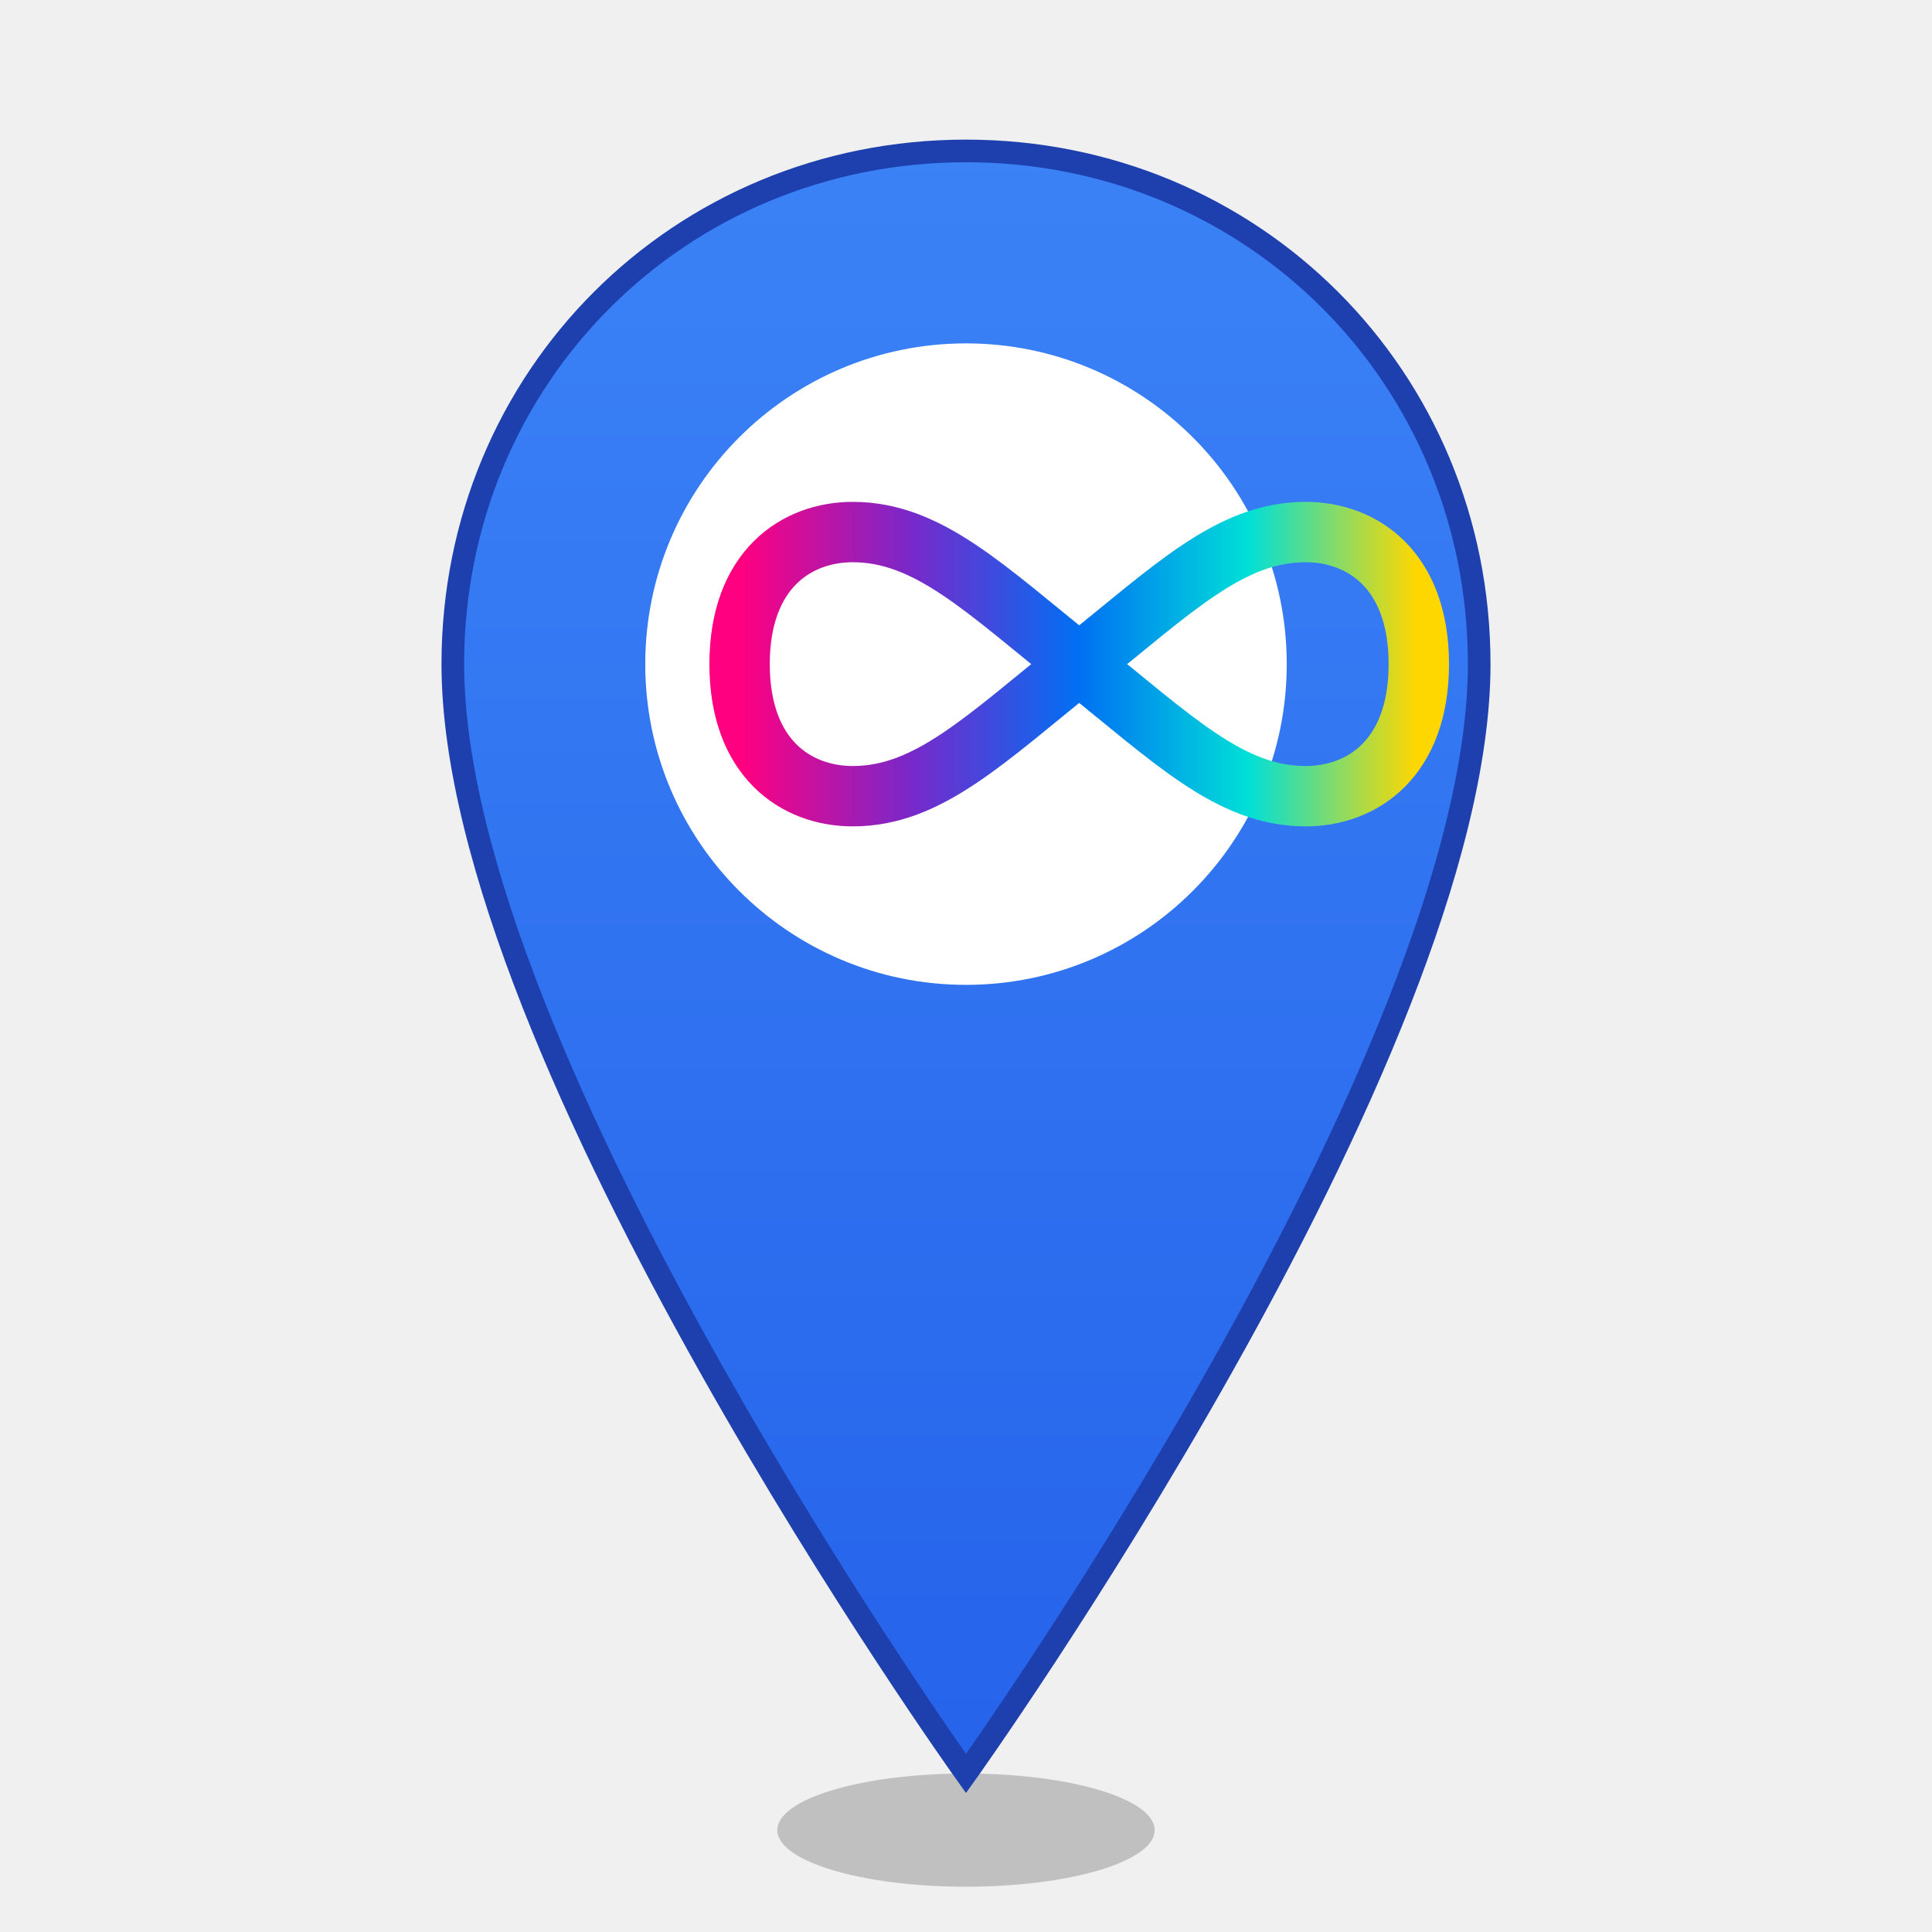
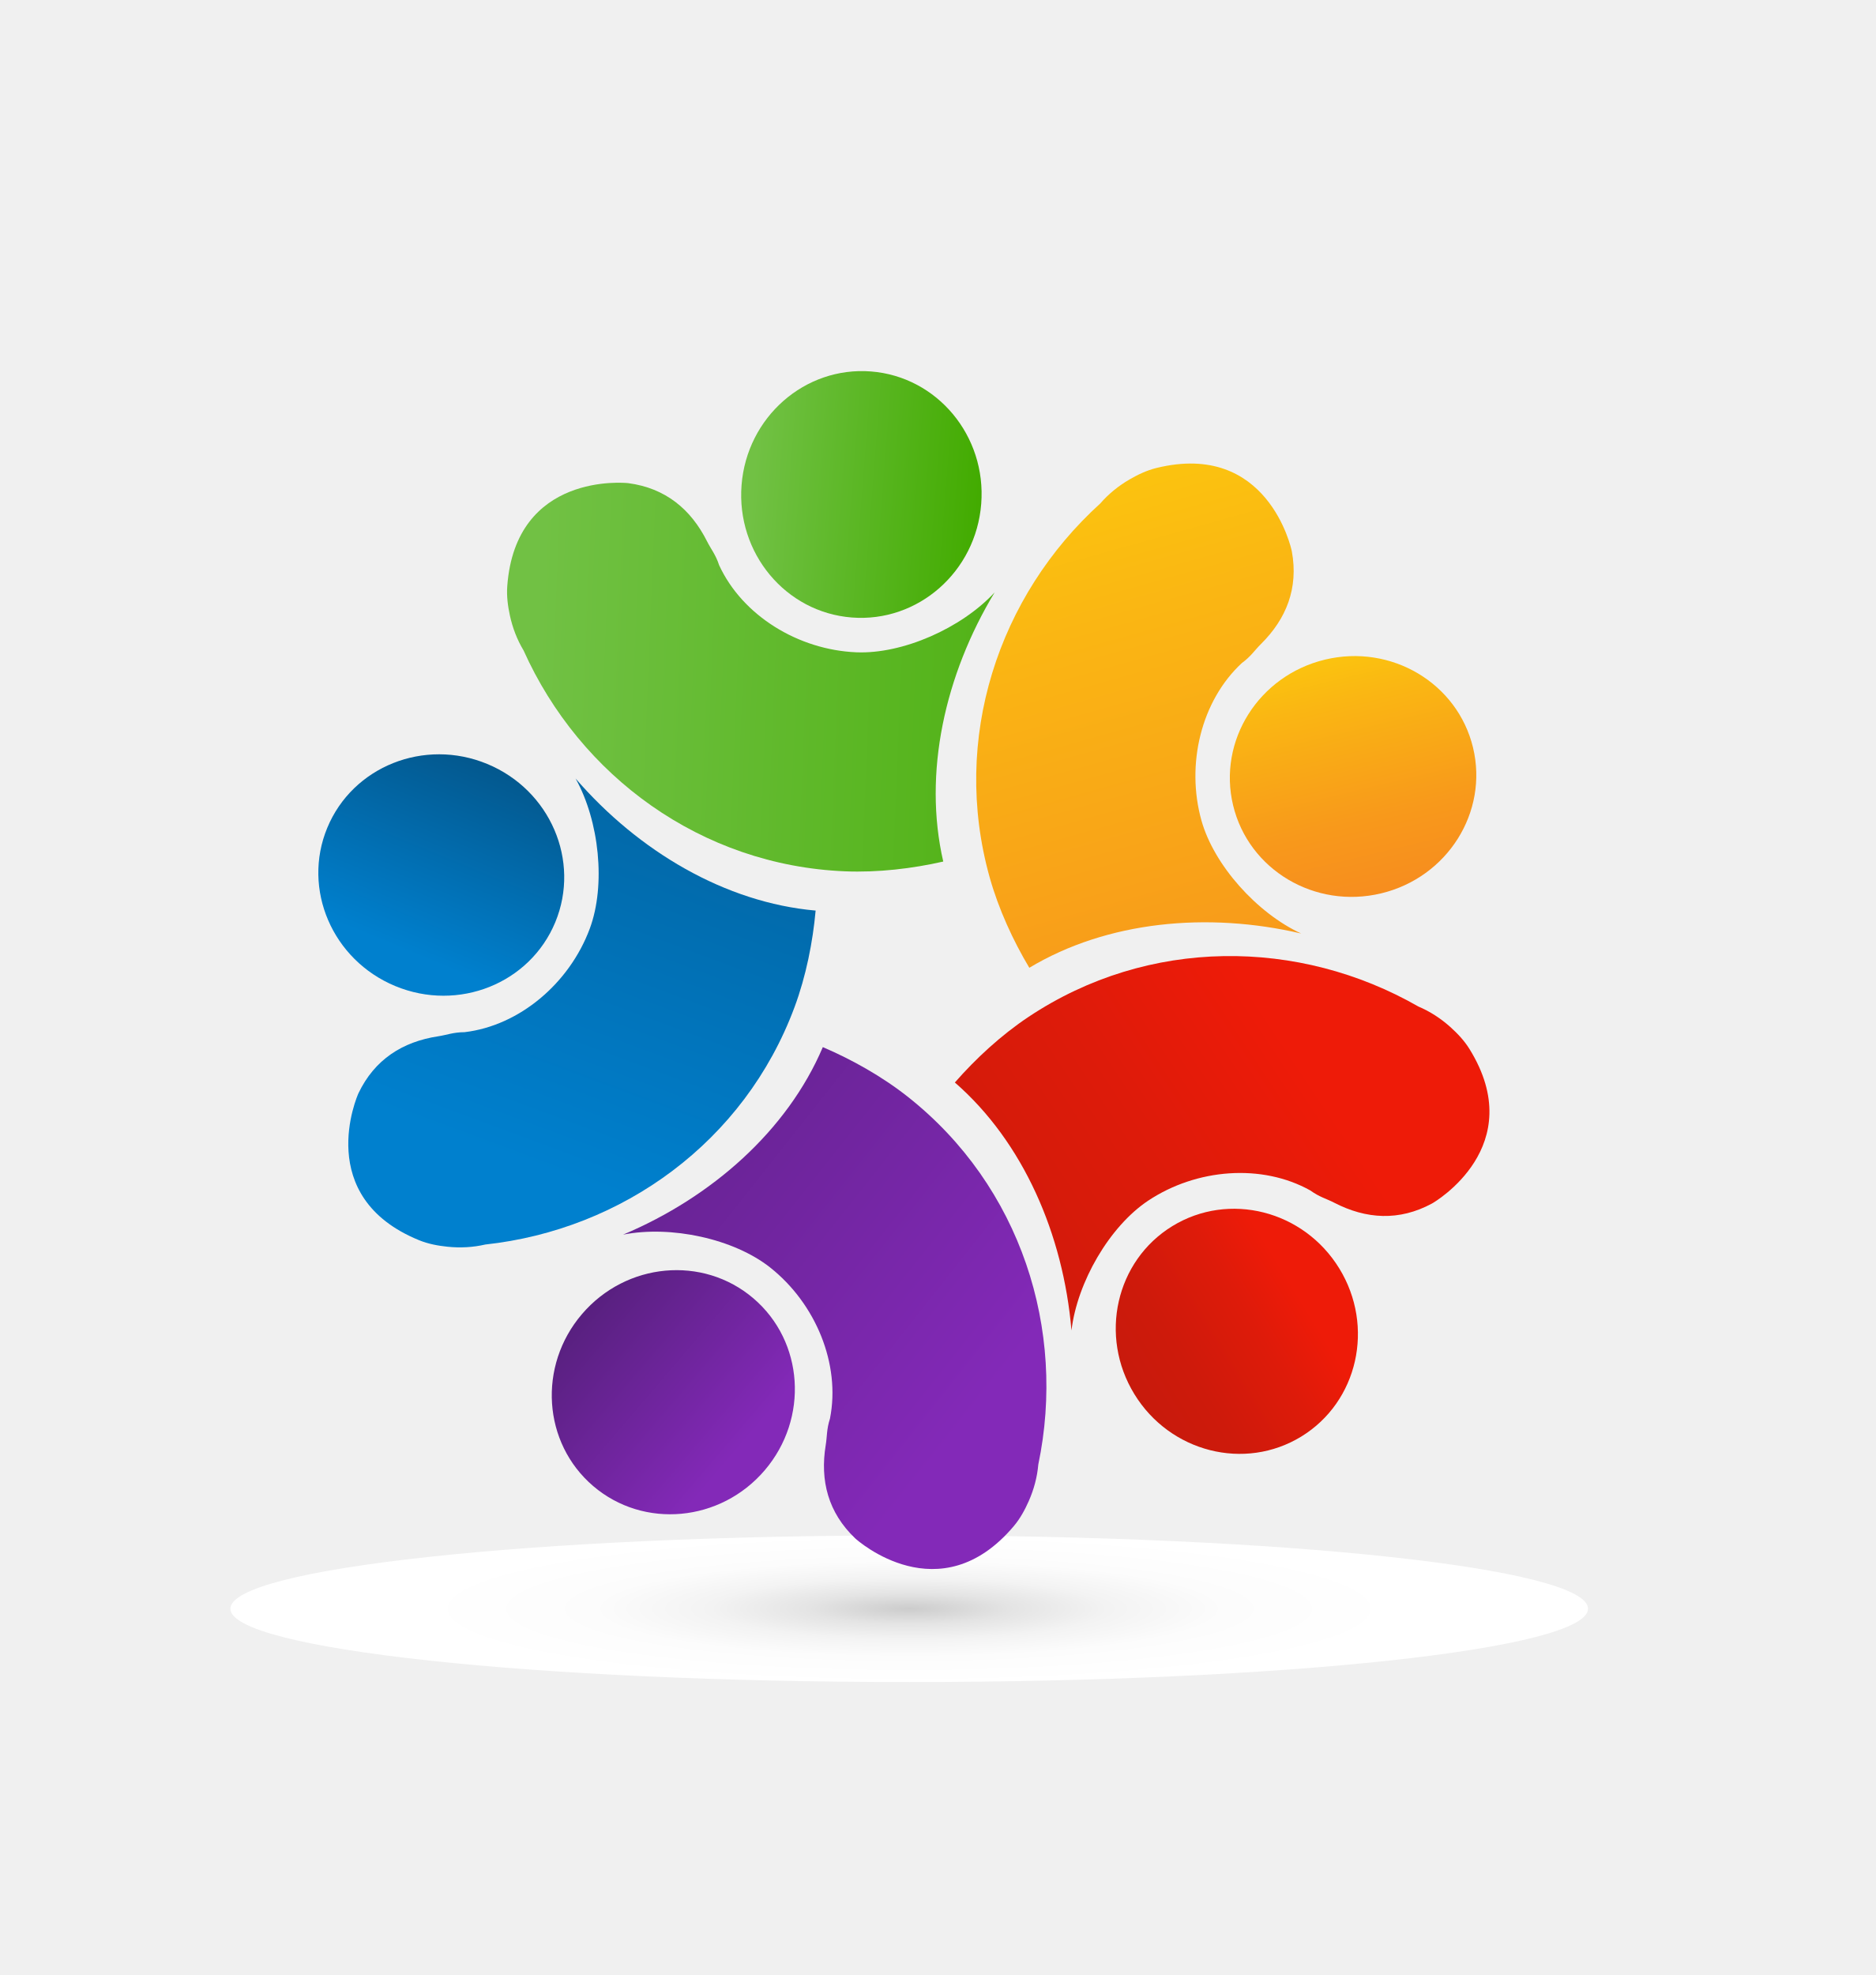
- <svg xmlns="http://www.w3.org/2000/svg" viewBox="0 0 512 512" width="512" height="512">
-   <defs>
-     <linearGradient id="rainbowGradient" x1="0%" y1="0%" x2="100%" y2="0%">
-       <stop offset="0%" style="stop-color:#FF0080;stop-opacity:1" />
-       <stop offset="25%" style="stop-color:#7928CA;stop-opacity:1" />
-       <stop offset="50%" style="stop-color:#0070F3;stop-opacity:1" />
-       <stop offset="75%" style="stop-color:#00DFD8;stop-opacity:1" />
-       <stop offset="100%" style="stop-color:#FFD700;stop-opacity:1" />
-     </linearGradient>
-     <linearGradient id="pinBlueGradient" x1="0%" y1="0%" x2="0%" y2="100%">
-       <stop offset="0%" style="stop-color:#3B82F6;stop-opacity:1" />
-       <stop offset="100%" style="stop-color:#2563EB;stop-opacity:1" />
-     </linearGradient>
-   </defs>
-   <ellipse cx="256" cy="485" rx="50" ry="15" fill="#000000" opacity="0.2" />
-   <path d="M 256 40            C 180 40 120 100 120 176            C 120 280 256 470 256 470            C 256 470 392 280 392 176            C 392 100 332 40 256 40 Z" fill="url(#pinBlueGradient)" stroke="#1E40AF" stroke-width="6" />
-   <circle cx="256" cy="176" r="85" fill="white" />
-   <g transform="translate(256, 176)">
-     <path d="M -60 0              C -60 -25 -45 -35 -30 -35              C -10 -35 5 -20 30 0              C 55 20 70 35 90 35              C 105 35 120 25 120 0              C 120 -25 105 -35 90 -35              C 70 -35 55 -20 30 0              C 5 20 -10 35 -30 35              C -45 35 -60 25 -60 0 Z" fill="none" stroke="url(#rainbowGradient)" stroke-width="16" stroke-linecap="round" stroke-linejoin="round" />
+ <svg xmlns="http://www.w3.org/2000/svg" version="1.1" id="Layer_1" x="0px" y="0px" width="380px" height="400px" viewBox="0 0 380 400" enable-background="new 0 0 380 400" xml:space="preserve">
+   <g>
+     <radialGradient id="SVGID_1_" cx="187.719" cy="317.38" r="79.666" gradientTransform="matrix(1.2478 0 0 0.1898 -50.0742 265.5774)" gradientUnits="userSpaceOnUse">
+       <stop offset="0" style="stop-color:#CCCCCC" />
+       <stop offset="0.024" style="stop-color:#CFCFCF" />
+       <stop offset="0.204" style="stop-color:#E4E4E4" />
+       <stop offset="0.405" style="stop-color:#F3F3F3" />
+       <stop offset="0.642" style="stop-color:#FCFCFC" />
+       <stop offset="1" style="stop-color:#FFFFFF" />
+     </radialGradient>
+     <ellipse fill="url(#SVGID_1_)" cx="184.167" cy="325.815" rx="137.5" ry="14.852" />
+     <g>
+       <g>
+         <g>
+           <linearGradient id="SVGID_2_" gradientUnits="userSpaceOnUse" x1="-187.447" y1="-180.623" x2="-138.757" y2="-180.623" gradientTransform="matrix(0.2338 0.9723 -0.9723 0.2338 136.5928 358.0762)">
+             <stop offset="0" style="stop-color:#FBC30F" />
+             <stop offset="0.185" style="stop-color:#FAB613" />
+             <stop offset="0.689" style="stop-color:#F8991B" />
+             <stop offset="0.975" style="stop-color:#F78E1E" />
+           </linearGradient>
+           <path fill="url(#SVGID_2_)" d="M279.769,180.934c-13.421,3.227-26.848-4.753-29.992-17.827      c-3.143-13.074,5.188-26.286,18.607-29.514c13.421-3.229,26.848,4.754,29.993,17.827      C301.519,164.494,293.189,177.71,279.769,180.934z" />
+         </g>
+         <g>
+           <linearGradient id="SVGID_3_" gradientUnits="userSpaceOnUse" x1="-121.884" y1="-372.216" x2="25.857" y2="-372.216" gradientTransform="matrix(0.2697 0.963 -0.963 0.2697 -107.2061 316.9648)">
+             <stop offset="0" style="stop-color:#FBC30F" />
+             <stop offset="0.185" style="stop-color:#FAB613" />
+             <stop offset="0.689" style="stop-color:#F8991B" />
+             <stop offset="0.975" style="stop-color:#F78E1E" />
+           </linearGradient>
+           <path fill="url(#SVGID_3_)" d="M243.363,166.178c-3.176-11.346-0.067-24.251,8.185-31.89c1.851-1.354,2.56-2.559,3.84-3.824      c5.205-5.146,7.646-11.373,6.285-18.793c-0.121-0.664-4.925-22.397-27.403-16.897c-1.986,0.485-3.793,1.356-5.479,2.333      c-2.256,1.312-4.257,2.943-5.908,4.848c-20.654,18.716-30.281,47.653-22.416,75.745c1.803,6.429,4.754,12.825,8.03,18.307      c15.742-9.446,36.071-11.379,55.062-6.942C254.602,184.925,245.9,175.221,243.363,166.178z" />
+         </g>
+       </g>
+       <g>
+         <g>
+           <linearGradient id="SVGID_4_" gradientUnits="userSpaceOnUse" x1="-557.418" y1="45.422" x2="-508.727" y2="45.422" gradientTransform="matrix(-0.8525 0.5228 -0.5228 -0.8525 -180.1367 587.0518)">
+             <stop offset="0.204" style="stop-color:#EE1B08" />
+             <stop offset="0.428" style="stop-color:#DE1B0A" />
+             <stop offset="0.753" style="stop-color:#CE1A0B" />
+             <stop offset="1" style="stop-color:#C81A0C" />
+           </linearGradient>
+           <path fill="url(#SVGID_4_)" d="M229.779,282.361c-7.216-11.766-3.776-27.002,7.687-34.032s26.604-3.189,33.82,8.576      c7.217,11.768,3.774,27.004-7.687,34.034C252.136,297.968,236.993,294.129,229.779,282.361z" />
+         </g>
+         <g>
+           <linearGradient id="SVGID_5_" gradientUnits="userSpaceOnUse" x1="-499.974" y1="-160.032" x2="-352.231" y2="-160.032" gradientTransform="matrix(-0.8325 0.554 -0.554 -0.8325 -216.375 342.4814)">
+             <stop offset="0.204" style="stop-color:#EE1B08" />
+             <stop offset="0.428" style="stop-color:#DE1B0A" />
+             <stop offset="0.753" style="stop-color:#CE1A0B" />
+             <stop offset="1" style="stop-color:#C81A0C" />
+           </linearGradient>
+           <path fill="url(#SVGID_5_)" d="M232.563,243.179c9.81-6.524,23.043-7.558,32.858-2.07c1.858,1.343,3.223,1.644,4.822,2.472      c6.502,3.358,13.18,3.757,19.815,0.169c0.595-0.319,19.779-11.605,7.604-31.284c-1.076-1.739-2.464-3.187-3.913-4.489      c-1.944-1.739-4.114-3.14-6.436-4.12c-24.183-13.86-54.68-14.075-78.964,2.088c-5.559,3.699-10.728,8.482-14.931,13.294      c13.849,12.052,21.97,30.79,23.617,50.221C218.207,259.66,224.747,248.387,232.563,243.179z" />
+         </g>
+       </g>
+       <g>
+         <g>
+           <linearGradient id="SVGID_6_" gradientUnits="userSpaceOnUse" x1="-456.759" y1="467.136" x2="-408.068" y2="467.136" gradientTransform="matrix(-0.7606 -0.6492 0.6492 -0.7606 -495.7793 356.582)">
+             <stop offset="0.14" style="stop-color:#8329B8" />
+             <stop offset="1" style="stop-color:#58207F" />
+           </linearGradient>
+           <path fill="url(#SVGID_6_)" d="M117.869,266.163c8.961-10.498,24.514-11.935,34.742-3.206      c10.228,8.729,11.255,24.313,2.294,34.814c-8.96,10.499-24.515,11.936-34.744,3.207      C109.935,292.247,108.907,276.66,117.869,266.163z" />
+         </g>
+         <g>
+           <linearGradient id="SVGID_7_" gradientUnits="userSpaceOnUse" x1="-415.012" y1="265.122" x2="-267.272" y2="265.122" gradientTransform="matrix(-0.7842 -0.6205 0.6205 -0.7842 -274.3789 246.5391)">
+             <stop offset="0.14" style="stop-color:#8329B8" />
+             <stop offset="1" style="stop-color:#58207F" />
+           </linearGradient>
+           <path fill="url(#SVGID_7_)" d="M155.994,256.702c9.237,7.312,14.31,19.581,12.124,30.611c-0.702,2.181-0.567,3.574-0.859,5.349      c-1.187,7.224,0.5,13.695,5.962,18.898c0.488,0.465,17.148,15.225,32.101-2.436c1.322-1.561,2.272-3.328,3.063-5.11      c1.053-2.386,1.714-4.883,1.93-7.393c5.709-27.283-3.512-56.352-26.387-74.455c-5.236-4.142-11.383-7.581-17.257-10.091      c-7.183,16.895-22.493,30.408-40.465,37.98C135.883,248.141,148.627,250.877,155.994,256.702z" />
+         </g>
+       </g>
+       <g>
+         <g>
+           <linearGradient id="SVGID_8_" gradientUnits="userSpaceOnUse" x1="-24.581" y1="501.725" x2="24.109" y2="501.725" gradientTransform="matrix(0.3823 -0.924 0.924 0.3823 -374.1299 -14.832)">
+             <stop offset="0.15" style="stop-color:#0080CE" />
+             <stop offset="1" style="stop-color:#03588E" />
+           </linearGradient>
+           <path fill="url(#SVGID_8_)" d="M98.692,154.723c12.755,5.278,18.926,19.625,13.786,32.052      c-5.141,12.424-19.647,18.218-32.402,12.939c-12.755-5.277-18.926-19.627-13.785-32.052      C71.433,155.238,85.939,149.444,98.692,154.723z" />
+         </g>
+         <g>
+           <linearGradient id="SVGID_9_" gradientUnits="userSpaceOnUse" x1="15.589" y1="315.699" x2="163.33" y2="315.699" gradientTransform="matrix(0.3478 -0.9376 0.9376 0.3478 -201.0566 161.7271)">
+             <stop offset="0.15" style="stop-color:#0080CE" />
+             <stop offset="1" style="stop-color:#03588E" />
+           </linearGradient>
+           <path fill="url(#SVGID_9_)" d="M119.471,188.059c-4.1,11.045-14.199,19.661-25.366,20.99c-2.292,0.007-3.574,0.565-5.353,0.835      c-7.235,1.104-12.87,4.707-16.131,11.511c-0.292,0.607-9.18,21.014,12.238,29.775c1.893,0.775,3.867,1.134,5.806,1.334      c2.595,0.265,5.172,0.122,7.628-0.448c27.71-3.001,52.508-20.755,62.656-48.104c2.321-6.26,3.692-13.168,4.264-19.531      c-18.288-1.61-35.871-11.996-48.625-26.748C121.399,166.287,122.735,179.252,119.471,188.059z" />
+         </g>
+       </g>
+       <g>
+         <g>
+           <linearGradient id="SVGID_10_" gradientUnits="userSpaceOnUse" x1="141.863" y1="101.387" x2="190.555" y2="101.387" gradientTransform="matrix(0.9969 0.0781 -0.0781 0.9969 16.6978 -13.9111)">
+             <stop offset="0.046" style="stop-color:#71C144" />
+             <stop offset="1" style="stop-color:#42AB00" />
+           </linearGradient>
+           <path fill="url(#SVGID_10_)" d="M198.754,102.048c-1.078,13.762-12.818,24.065-26.224,23.016s-23.398-13.055-22.32-26.817      c1.077-13.761,12.819-24.065,26.224-23.015C189.838,76.283,199.832,88.288,198.754,102.048z" />
+         </g>
+         <g>
+           <linearGradient id="SVGID_11_" gradientUnits="userSpaceOnUse" x1="196.754" y1="-78.196" x2="344.491" y2="-78.196" gradientTransform="matrix(0.9992 0.0411 -0.0411 0.9992 -97.7378 205.2515)">
+             <stop offset="0.046" style="stop-color:#71C144" />
+             <stop offset="1" style="stop-color:#42AB00" />
+           </linearGradient>
+           <path fill="url(#SVGID_11_)" d="M173.469,132.112c-11.771-0.486-23.085-7.429-27.8-17.639c-0.715-2.177-1.641-3.224-2.449-4.833      c-3.286-6.54-8.453-10.785-15.932-11.784c-0.667-0.09-22.823-2.237-24.537,20.84c-0.153,2.039,0.117,4.028,0.525,5.933      c0.55,2.55,1.484,4.957,2.784,7.117c11.418,25.426,35.963,43.524,65.11,44.724c6.671,0.273,13.665-0.559,19.894-1.98      c-4.12-17.891,0.322-37.822,10.41-54.512C194.771,127.218,182.853,132.495,173.469,132.112z" />
+         </g>
+       </g>
+     </g>
  </g>
</svg>
